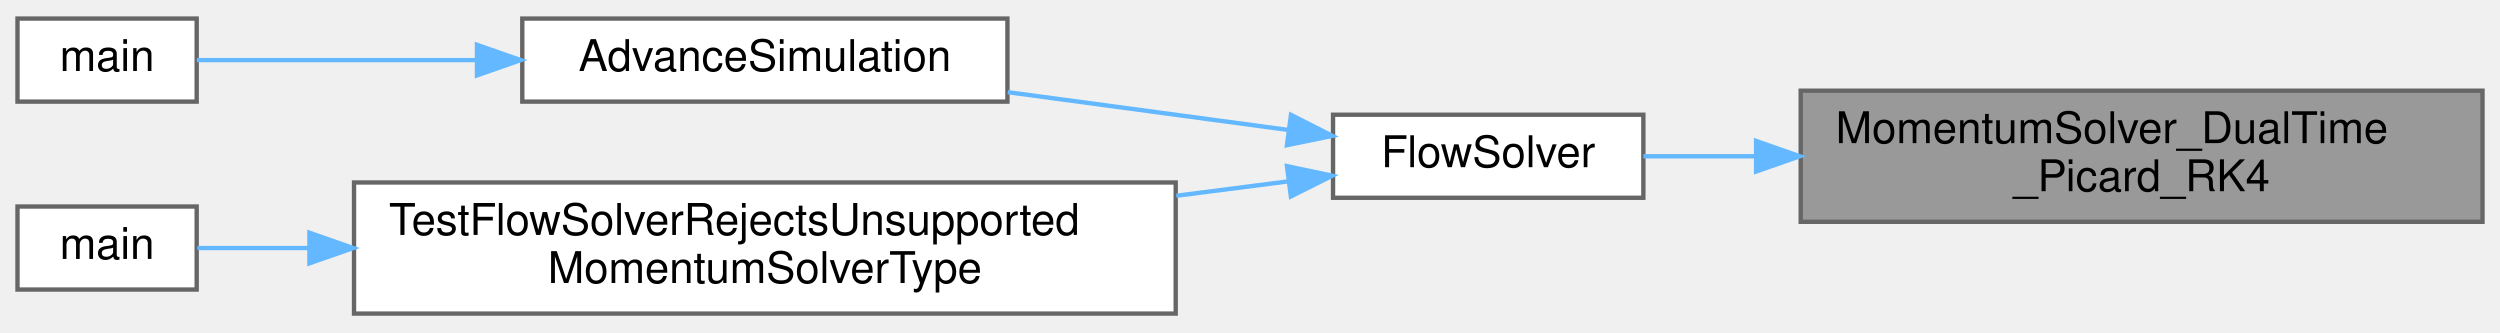
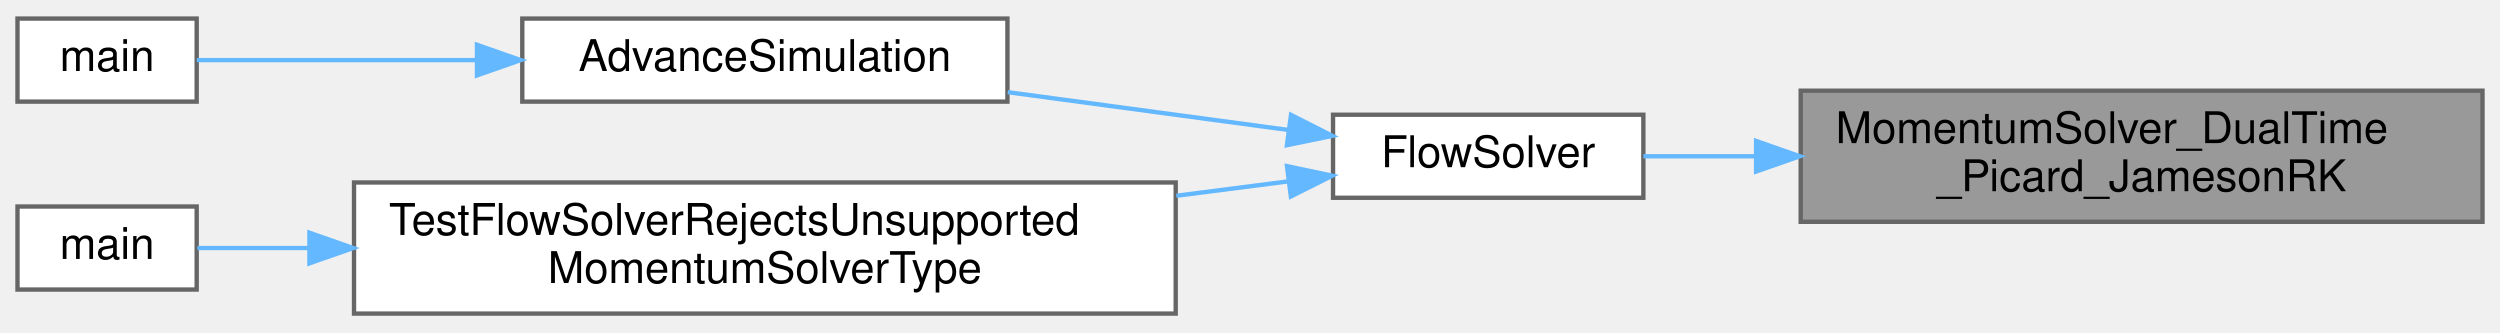
<svg xmlns="http://www.w3.org/2000/svg" xmlns:xlink="http://www.w3.org/1999/xlink" width="572pt" height="76pt" viewBox="0.00 0.00 572.00 75.50">
  <g id="graph0" class="graph" transform="scale(1 1) rotate(0) translate(4 71.5)">
    <g id="Node000001" class="node">
      <g id="a_Node000001">
-         <a xlink:title="Solves the Momentum Equations using Dual-Time Stepping with a Fixed-Point RK4 Smoother.">
+         <a xlink:title="Solves the momentum equations using dual-time Picard iteration with Jameson RK smoothing.">
          <polygon fill="#999999" stroke="#666666" points="564,-51 408,-51 408,-21 564,-21 564,-51" />
          <text text-anchor="start" x="416" y="-39" font-family="Helvetica,sans-Serif" font-size="10.00">MomentumSolver_DualTime</text>
-           <text text-anchor="middle" x="486" y="-28" font-family="Helvetica,sans-Serif" font-size="10.00">_Picard_RK4</text>
+           <text text-anchor="middle" x="486" y="-28" font-family="Helvetica,sans-Serif" font-size="10.00">_Picard_JamesonRK</text>
        </a>
      </g>
    </g>
    <g id="Node000002" class="node">
      <g id="a_Node000002">
        <a xlink:href="solvers_8c.html#ac6ffbc1ea90ff43f8cd847fbc3fd6144" target="_top" xlink:title="Orchestrates a single time step of the Eulerian fluid solver.">
          <polygon fill="white" stroke="#666666" points="372,-45.5 301,-45.5 301,-26.5 372,-26.5 372,-45.5" />
          <text text-anchor="middle" x="336.5" y="-33.5" font-family="Helvetica,sans-Serif" font-size="10.00">FlowSolver</text>
        </a>
      </g>
    </g>
    <g id="edge1_Node000001_Node000002" class="edge">
      <g id="a_edge1_Node000001_Node000002">
        <a xlink:title=" ">
          <path fill="none" stroke="#63b8ff" d="M397.56,-36C388.58,-36 379.88,-36 372.01,-36" />
          <polygon fill="#63b8ff" stroke="#63b8ff" points="397.79,-39.5 407.79,-36 397.79,-32.5 397.79,-39.5" />
        </a>
      </g>
    </g>
    <g id="Node000003" class="node">
      <g id="a_Node000003">
        <a xlink:href="runloop_8c.html#a5cfb2f783604af7f20171d19f969d5d3" target="_top" xlink:title="Executes the main time-marching loop for the particle simulation.">
          <polygon fill="white" stroke="#666666" points="226.5,-67.5 115.5,-67.5 115.5,-48.5 226.5,-48.5 226.5,-67.5" />
          <text text-anchor="middle" x="171" y="-55.5" font-family="Helvetica,sans-Serif" font-size="10.00">AdvanceSimulation</text>
        </a>
      </g>
    </g>
    <g id="edge2_Node000002_Node000003" class="edge">
      <g id="a_edge2_Node000002_Node000003">
        <a xlink:title=" ">
          <path fill="none" stroke="#63b8ff" d="M290.82,-42.01C270.98,-44.68 247.44,-47.85 226.57,-50.66" />
          <polygon fill="#63b8ff" stroke="#63b8ff" points="291.38,-45.47 300.83,-40.67 290.45,-38.53 291.38,-45.47" />
        </a>
      </g>
    </g>
    <g id="Node000005" class="node">
      <g id="a_Node000005">
        <a xlink:href="test__solver__kernels_8c.html#a2c956f70999e90da1261871c9e070686" target="_top" xlink:title="Tests FlowSolver guardrails for unsupported momentum solver selections.">
          <polygon fill="white" stroke="#666666" points="265,-30 77,-30 77,0 265,0 265,-30" />
          <text text-anchor="start" x="85" y="-18" font-family="Helvetica,sans-Serif" font-size="10.00">TestFlowSolverRejectsUnsupported</text>
          <text text-anchor="middle" x="171" y="-7" font-family="Helvetica,sans-Serif" font-size="10.00">MomentumSolverType</text>
        </a>
      </g>
    </g>
    <g id="edge4_Node000002_Node000005" class="edge">
      <g id="a_edge4_Node000002_Node000005">
        <a xlink:title=" ">
          <path fill="none" stroke="#63b8ff" d="M290.64,-30.24C282.6,-29.21 273.96,-28.1 265.14,-26.96" />
          <polygon fill="#63b8ff" stroke="#63b8ff" points="290.46,-33.74 300.83,-31.55 291.35,-26.8 290.46,-33.74" />
        </a>
      </g>
    </g>
    <g id="Node000004" class="node">
      <g id="a_Node000004">
        <a xlink:href="simulator_8c.html#a3c04138a5bfe5d72780bb7e82a18e627" target="_top" xlink:title="Entry point for the solver executable.">
          <polygon fill="white" stroke="#666666" points="41,-67.5 0,-67.5 0,-48.5 41,-48.5 41,-67.5" />
          <text text-anchor="middle" x="20.5" y="-55.5" font-family="Helvetica,sans-Serif" font-size="10.00">main</text>
        </a>
      </g>
    </g>
    <g id="edge3_Node000003_Node000004" class="edge">
      <g id="a_edge3_Node000003_Node000004">
        <a xlink:title=" ">
          <path fill="none" stroke="#63b8ff" d="M104.95,-58C81.79,-58 57.42,-58 41.04,-58" />
          <polygon fill="#63b8ff" stroke="#63b8ff" points="105.13,-61.5 115.13,-58 105.13,-54.5 105.13,-61.5" />
        </a>
      </g>
    </g>
    <g id="Node000006" class="node">
      <g id="a_Node000006">
        <a xlink:href="test__solver__kernels_8c.html#a3c04138a5bfe5d72780bb7e82a18e627" target="_top" xlink:title="Runs the unit-solver PETSc test binary.">
          <polygon fill="white" stroke="#666666" points="41,-24.5 0,-24.5 0,-5.5 41,-5.5 41,-24.5" />
          <text text-anchor="middle" x="20.5" y="-12.5" font-family="Helvetica,sans-Serif" font-size="10.00">main</text>
        </a>
      </g>
    </g>
    <g id="edge5_Node000005_Node000006" class="edge">
      <g id="a_edge5_Node000005_Node000006">
        <a xlink:title=" ">
          <path fill="none" stroke="#63b8ff" d="M66.64,-15C57.12,-15 48.37,-15 41.15,-15" />
          <polygon fill="#63b8ff" stroke="#63b8ff" points="66.8,-18.5 76.8,-15 66.8,-11.5 66.8,-18.5" />
        </a>
      </g>
    </g>
  </g>
</svg>
